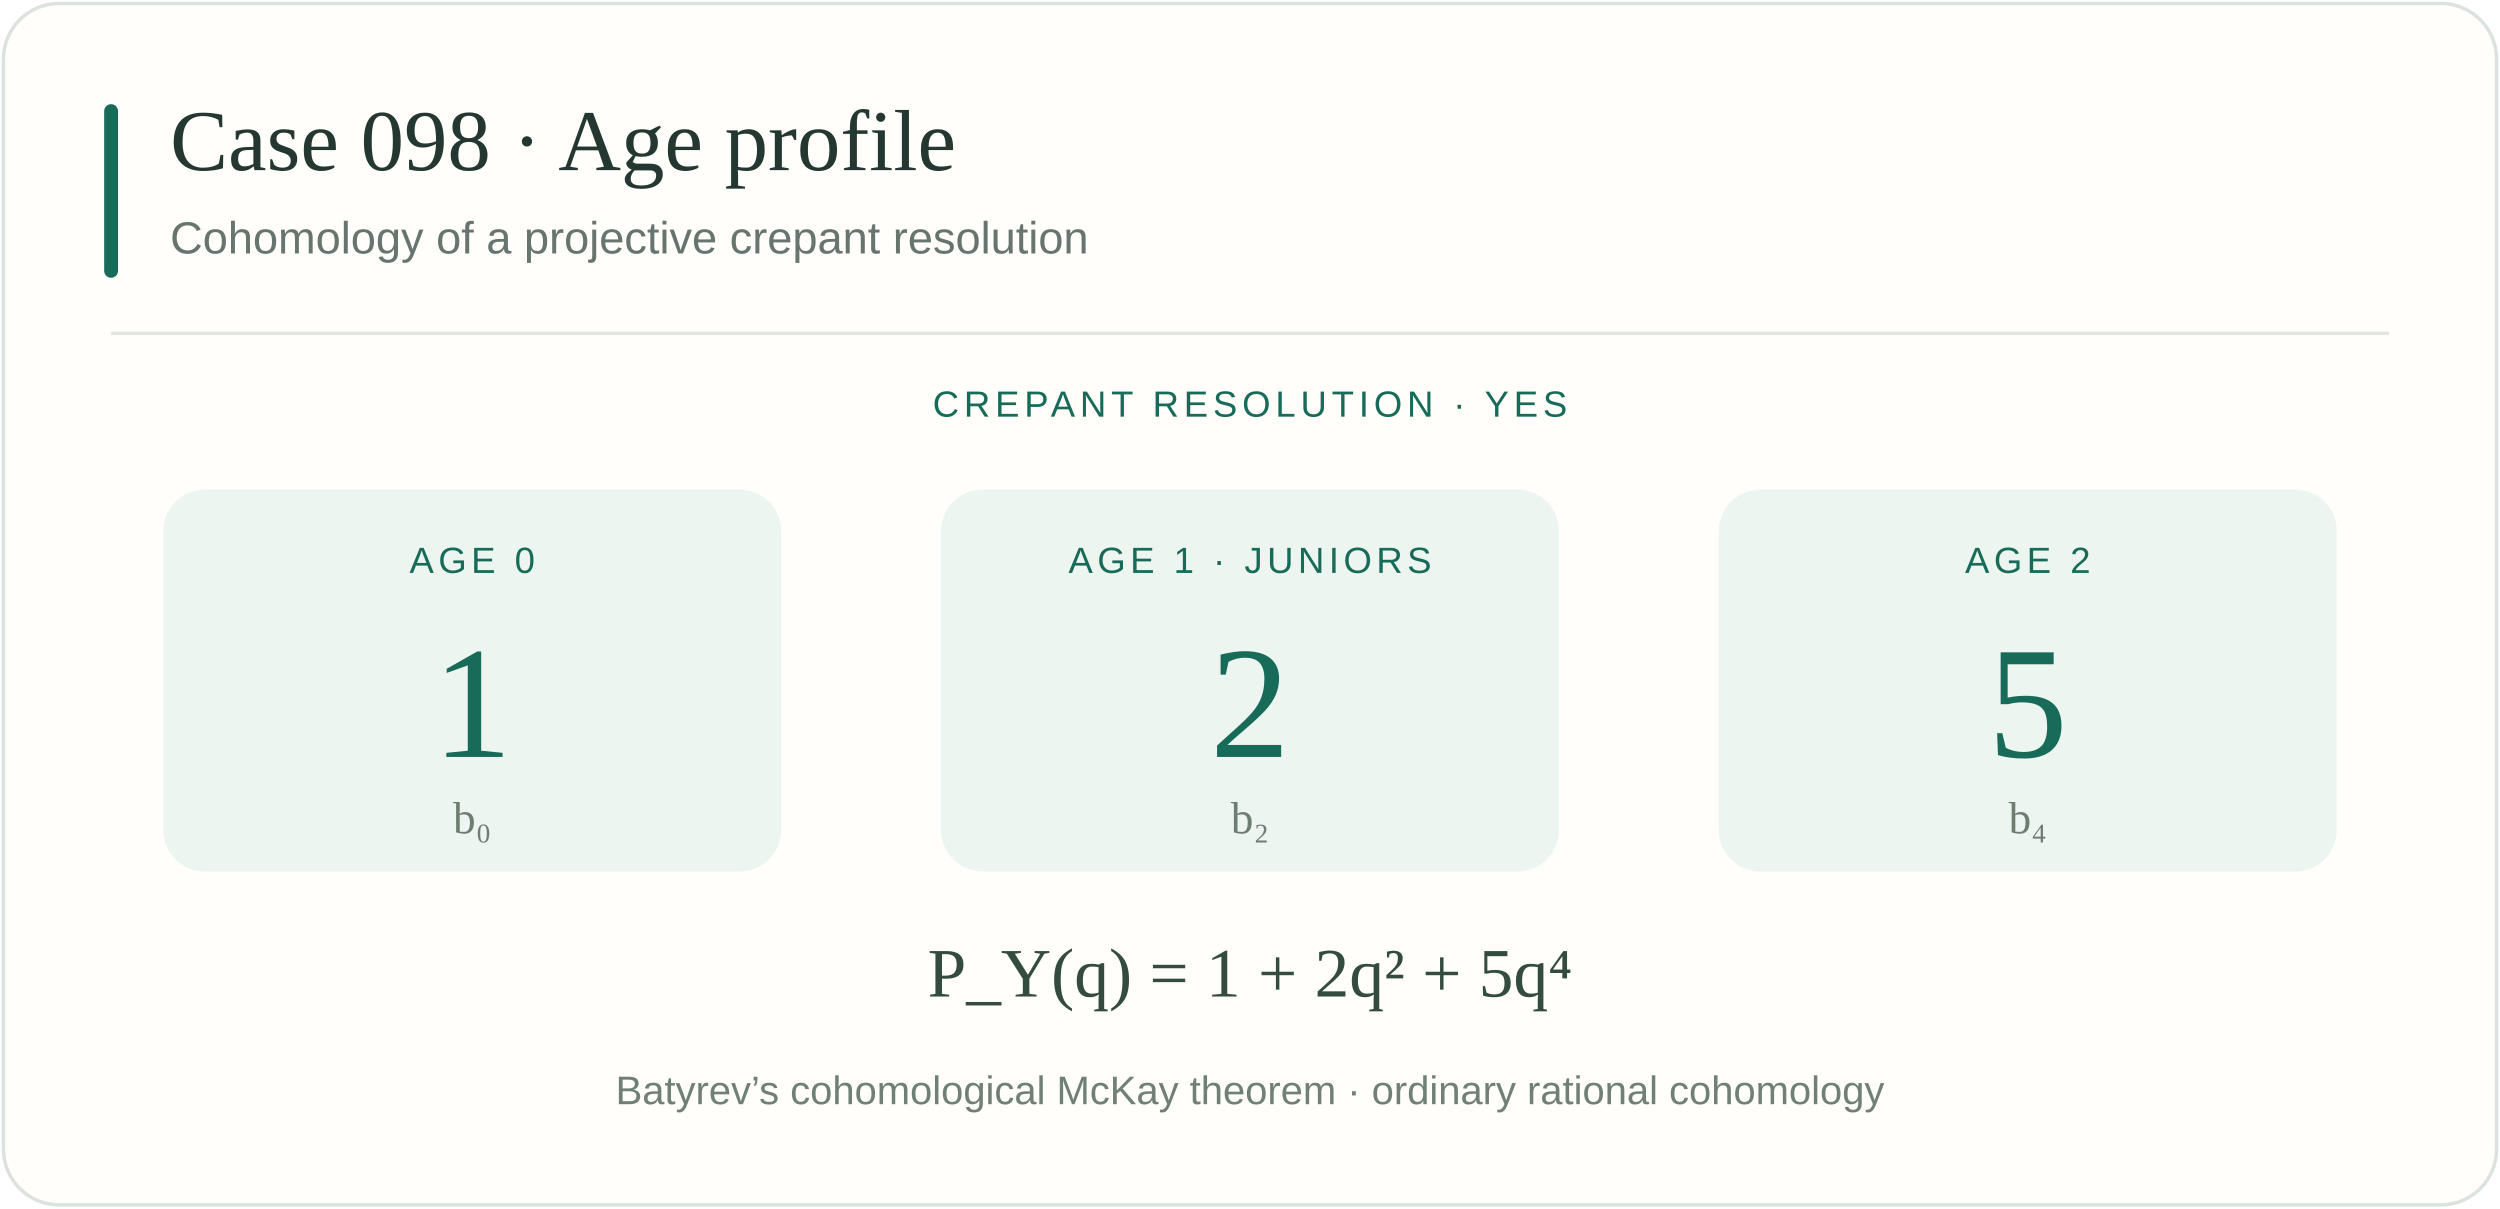
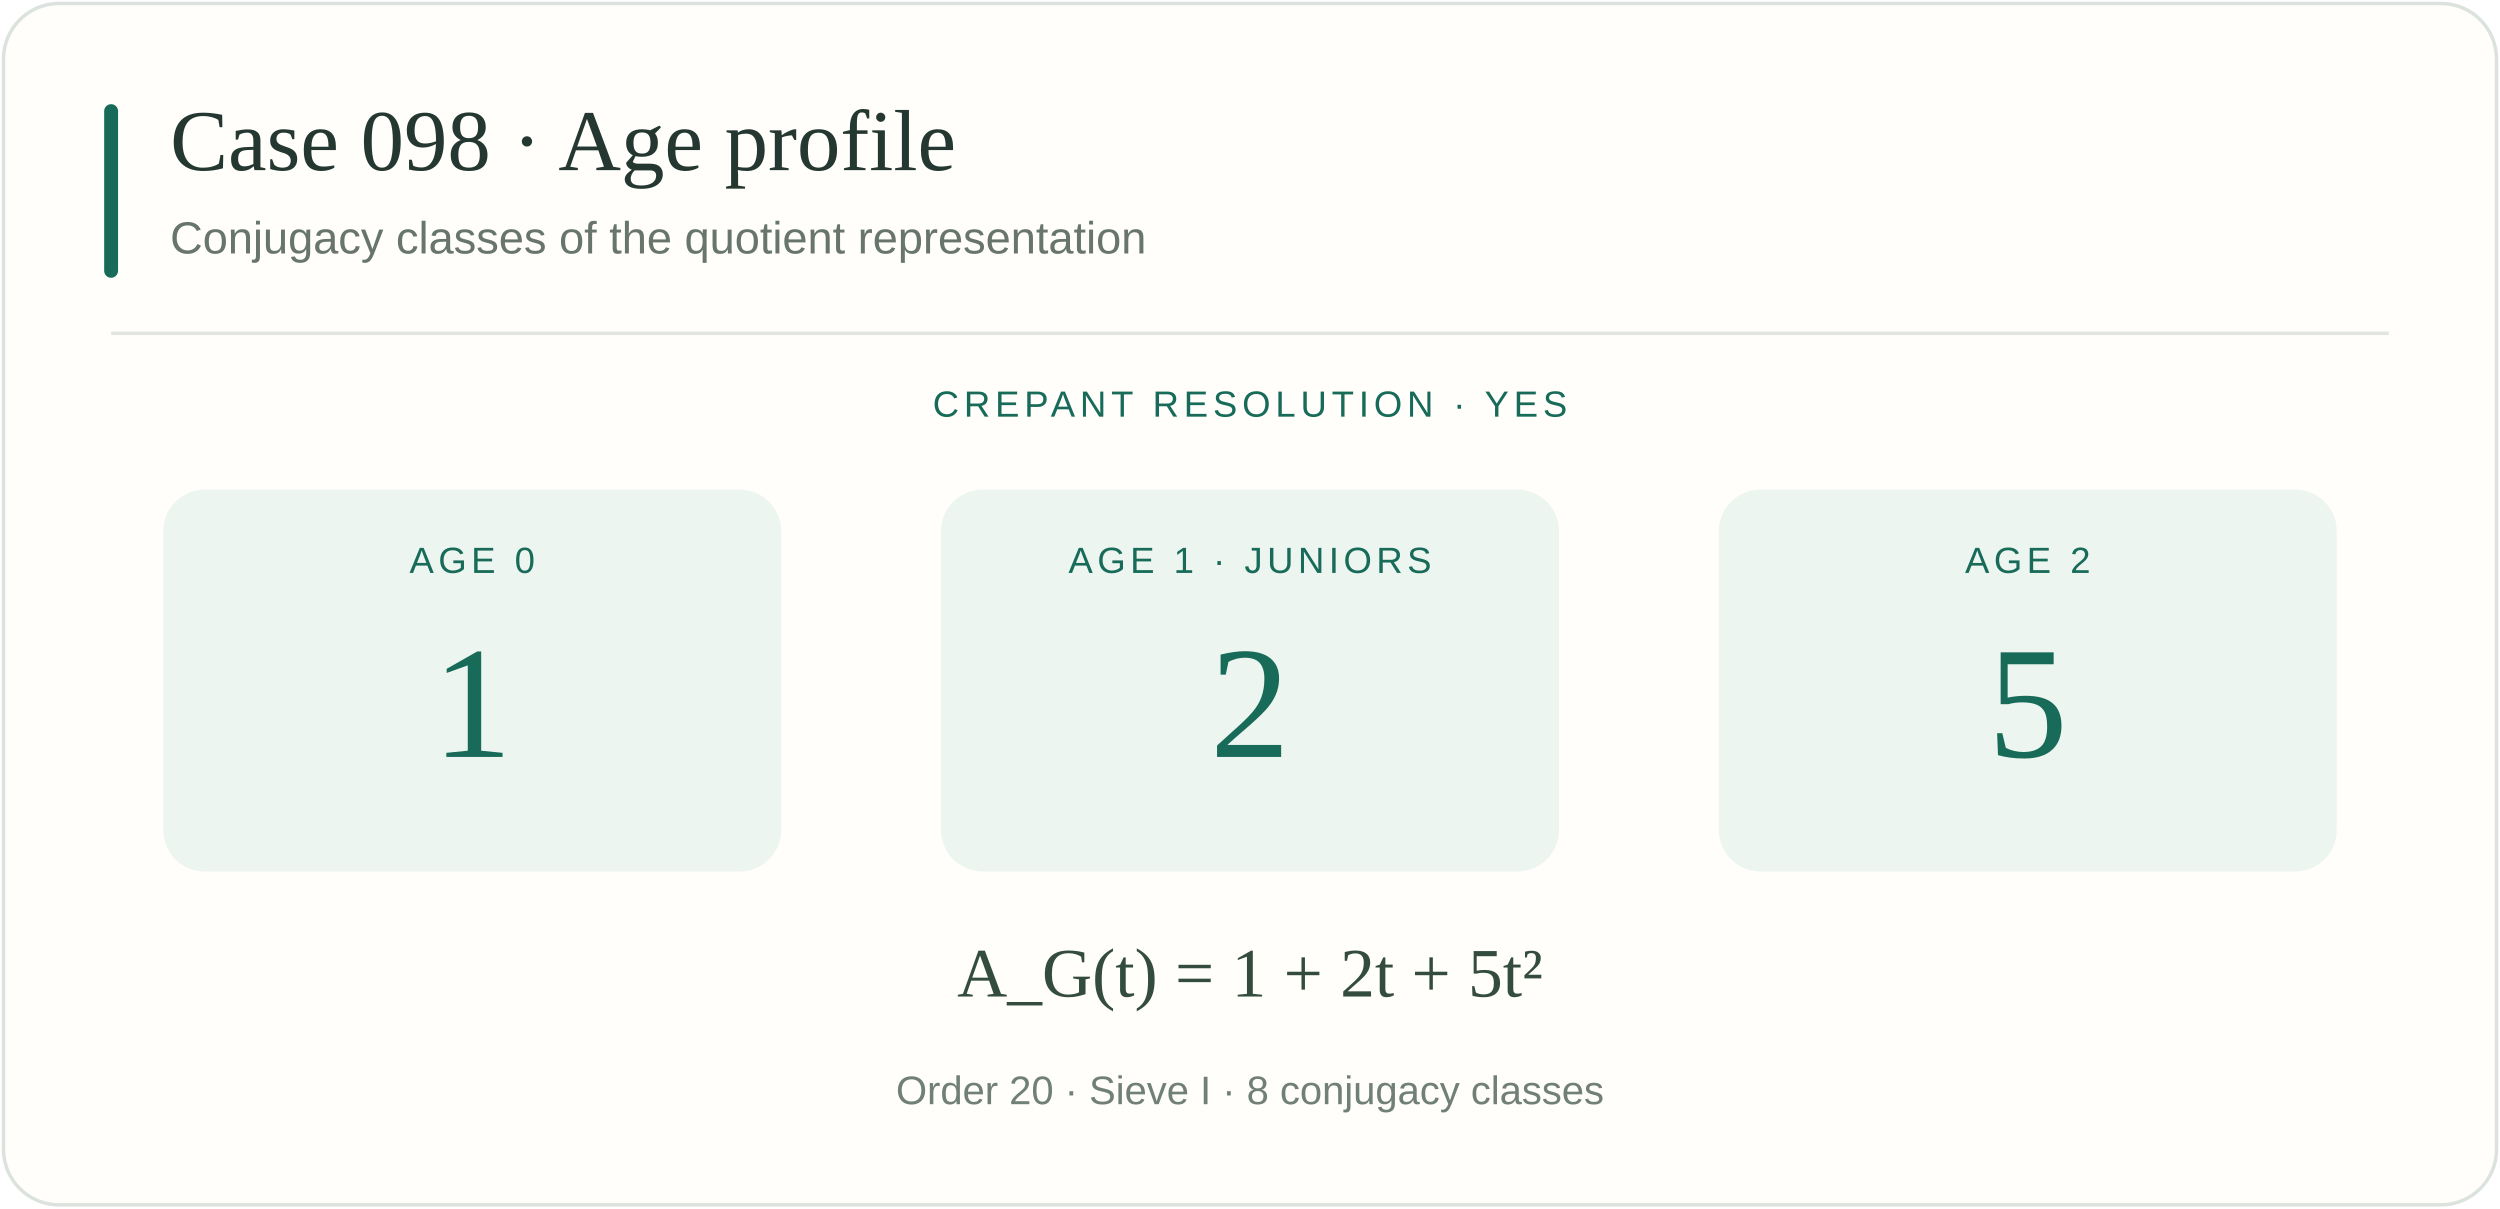
<svg xmlns="http://www.w3.org/2000/svg" width="720" height="348" viewBox="0 0 720 348" role="img" aria-labelledby="title desc" data-case="98" data-decision="YES">
  <rect x="1" y="1" width="718" height="346" rx="16" fill="#fffefa" stroke="#dce2dd" />
  <rect x="30" y="30" width="4" height="50" rx="2" fill="#176b58" />
  <text x="49" y="49" fill="#243831" font-family="Georgia,Times New Roman,serif" font-size="25">Case 098 · Age profile</text>
-   <text x="49" y="73" fill="#68746e" font-family="Arial,sans-serif" font-size="13">Cohomology of a projective crepant resolution</text>
+   <text x="49" y="73" fill="#68746e" font-family="Arial,sans-serif" font-size="13">Conjugacy classes of the quotient representation</text>
  <line x1="32" y1="96" x2="688" y2="96" stroke="#e2e6e1" />
  <text x="360" y="120" text-anchor="middle" fill="#176b58" font-family="Arial,sans-serif" font-size="10.5" letter-spacing="1.4">CREPANT RESOLUTION · YES</text>
  <rect x="47" y="141" width="178" height="110" rx="12" fill="#edf5f1" />
  <text x="136" y="165" text-anchor="middle" fill="#176b58" font-family="Arial,sans-serif" font-size="10.5" letter-spacing="1.3">AGE 0</text>
  <text data-age="0" x="136" y="218" text-anchor="middle" fill="#176b58" font-family="Georgia,Times New Roman,serif" font-size="46">1</text>
-   <text x="136" y="240" text-anchor="middle" fill="#6d7d72" font-family="Georgia,Times New Roman,serif" font-size="13">b₀</text>
  <rect x="271" y="141" width="178" height="110" rx="12" fill="#edf5f1" />
  <text x="360" y="165" text-anchor="middle" fill="#176b58" font-family="Arial,sans-serif" font-size="10.5" letter-spacing="1.3">AGE 1 · JUNIORS</text>
  <text data-age="1" x="360" y="218" text-anchor="middle" fill="#176b58" font-family="Georgia,Times New Roman,serif" font-size="46">2</text>
-   <text x="360" y="240" text-anchor="middle" fill="#6d7d72" font-family="Georgia,Times New Roman,serif" font-size="13">b₂</text>
  <rect x="495" y="141" width="178" height="110" rx="12" fill="#edf5f1" />
  <text x="584" y="165" text-anchor="middle" fill="#176b58" font-family="Arial,sans-serif" font-size="10.5" letter-spacing="1.3">AGE 2</text>
  <text data-age="2" x="584" y="218" text-anchor="middle" fill="#176b58" font-family="Georgia,Times New Roman,serif" font-size="46">5</text>
-   <text x="584" y="240" text-anchor="middle" fill="#6d7d72" font-family="Georgia,Times New Roman,serif" font-size="13">b₄</text>
-   <text x="360" y="287" text-anchor="middle" fill="#344c3e" font-family="Georgia,Times New Roman,serif" font-size="20">P_Y(q) = 1 + 2q² + 5q⁴</text>
-   <text x="360" y="318" text-anchor="middle" fill="#718076" font-family="Arial,sans-serif" font-size="11.5">Batyrev’s cohomological McKay theorem · ordinary rational cohomology</text>
+   <text x="360" y="287" text-anchor="middle" fill="#344c3e" font-family="Georgia,Times New Roman,serif" font-size="20">A_G(t) = 1 + 2t + 5t²</text>
+   <text x="360" y="318" text-anchor="middle" fill="#718076" font-family="Arial,sans-serif" font-size="11.5">Order 20 · Sieve I · 8 conjugacy classes</text>
</svg>
